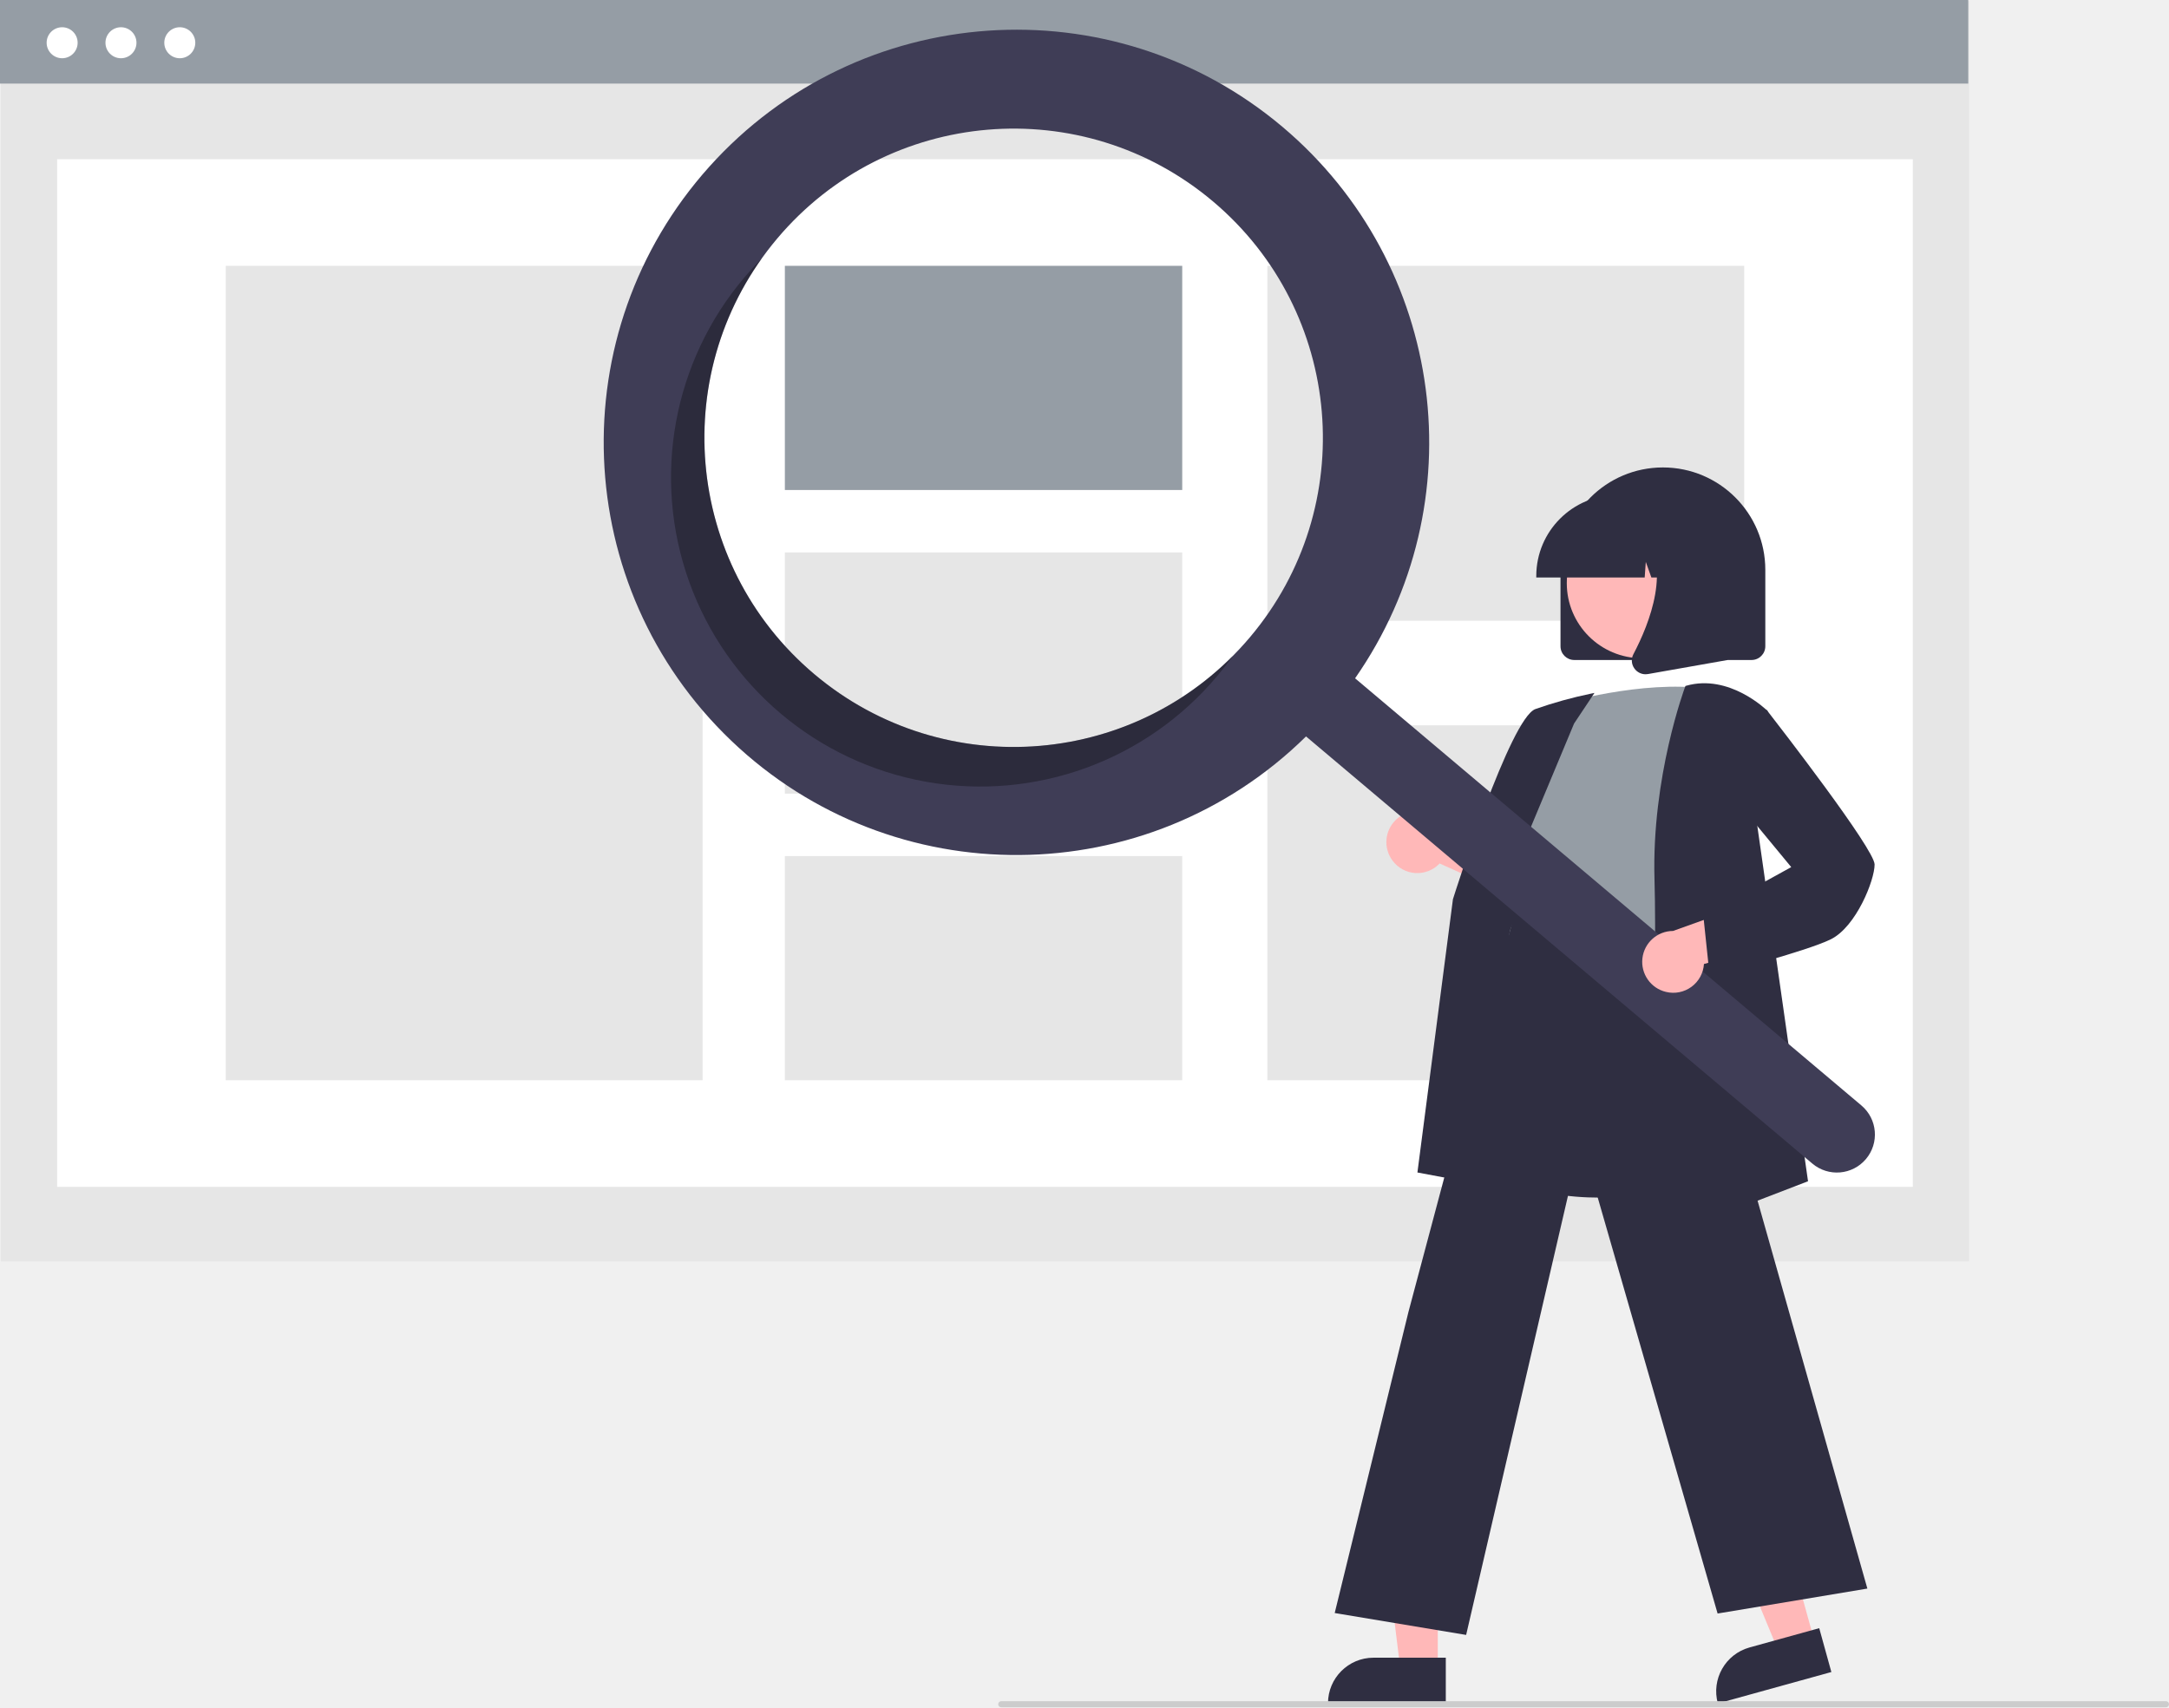
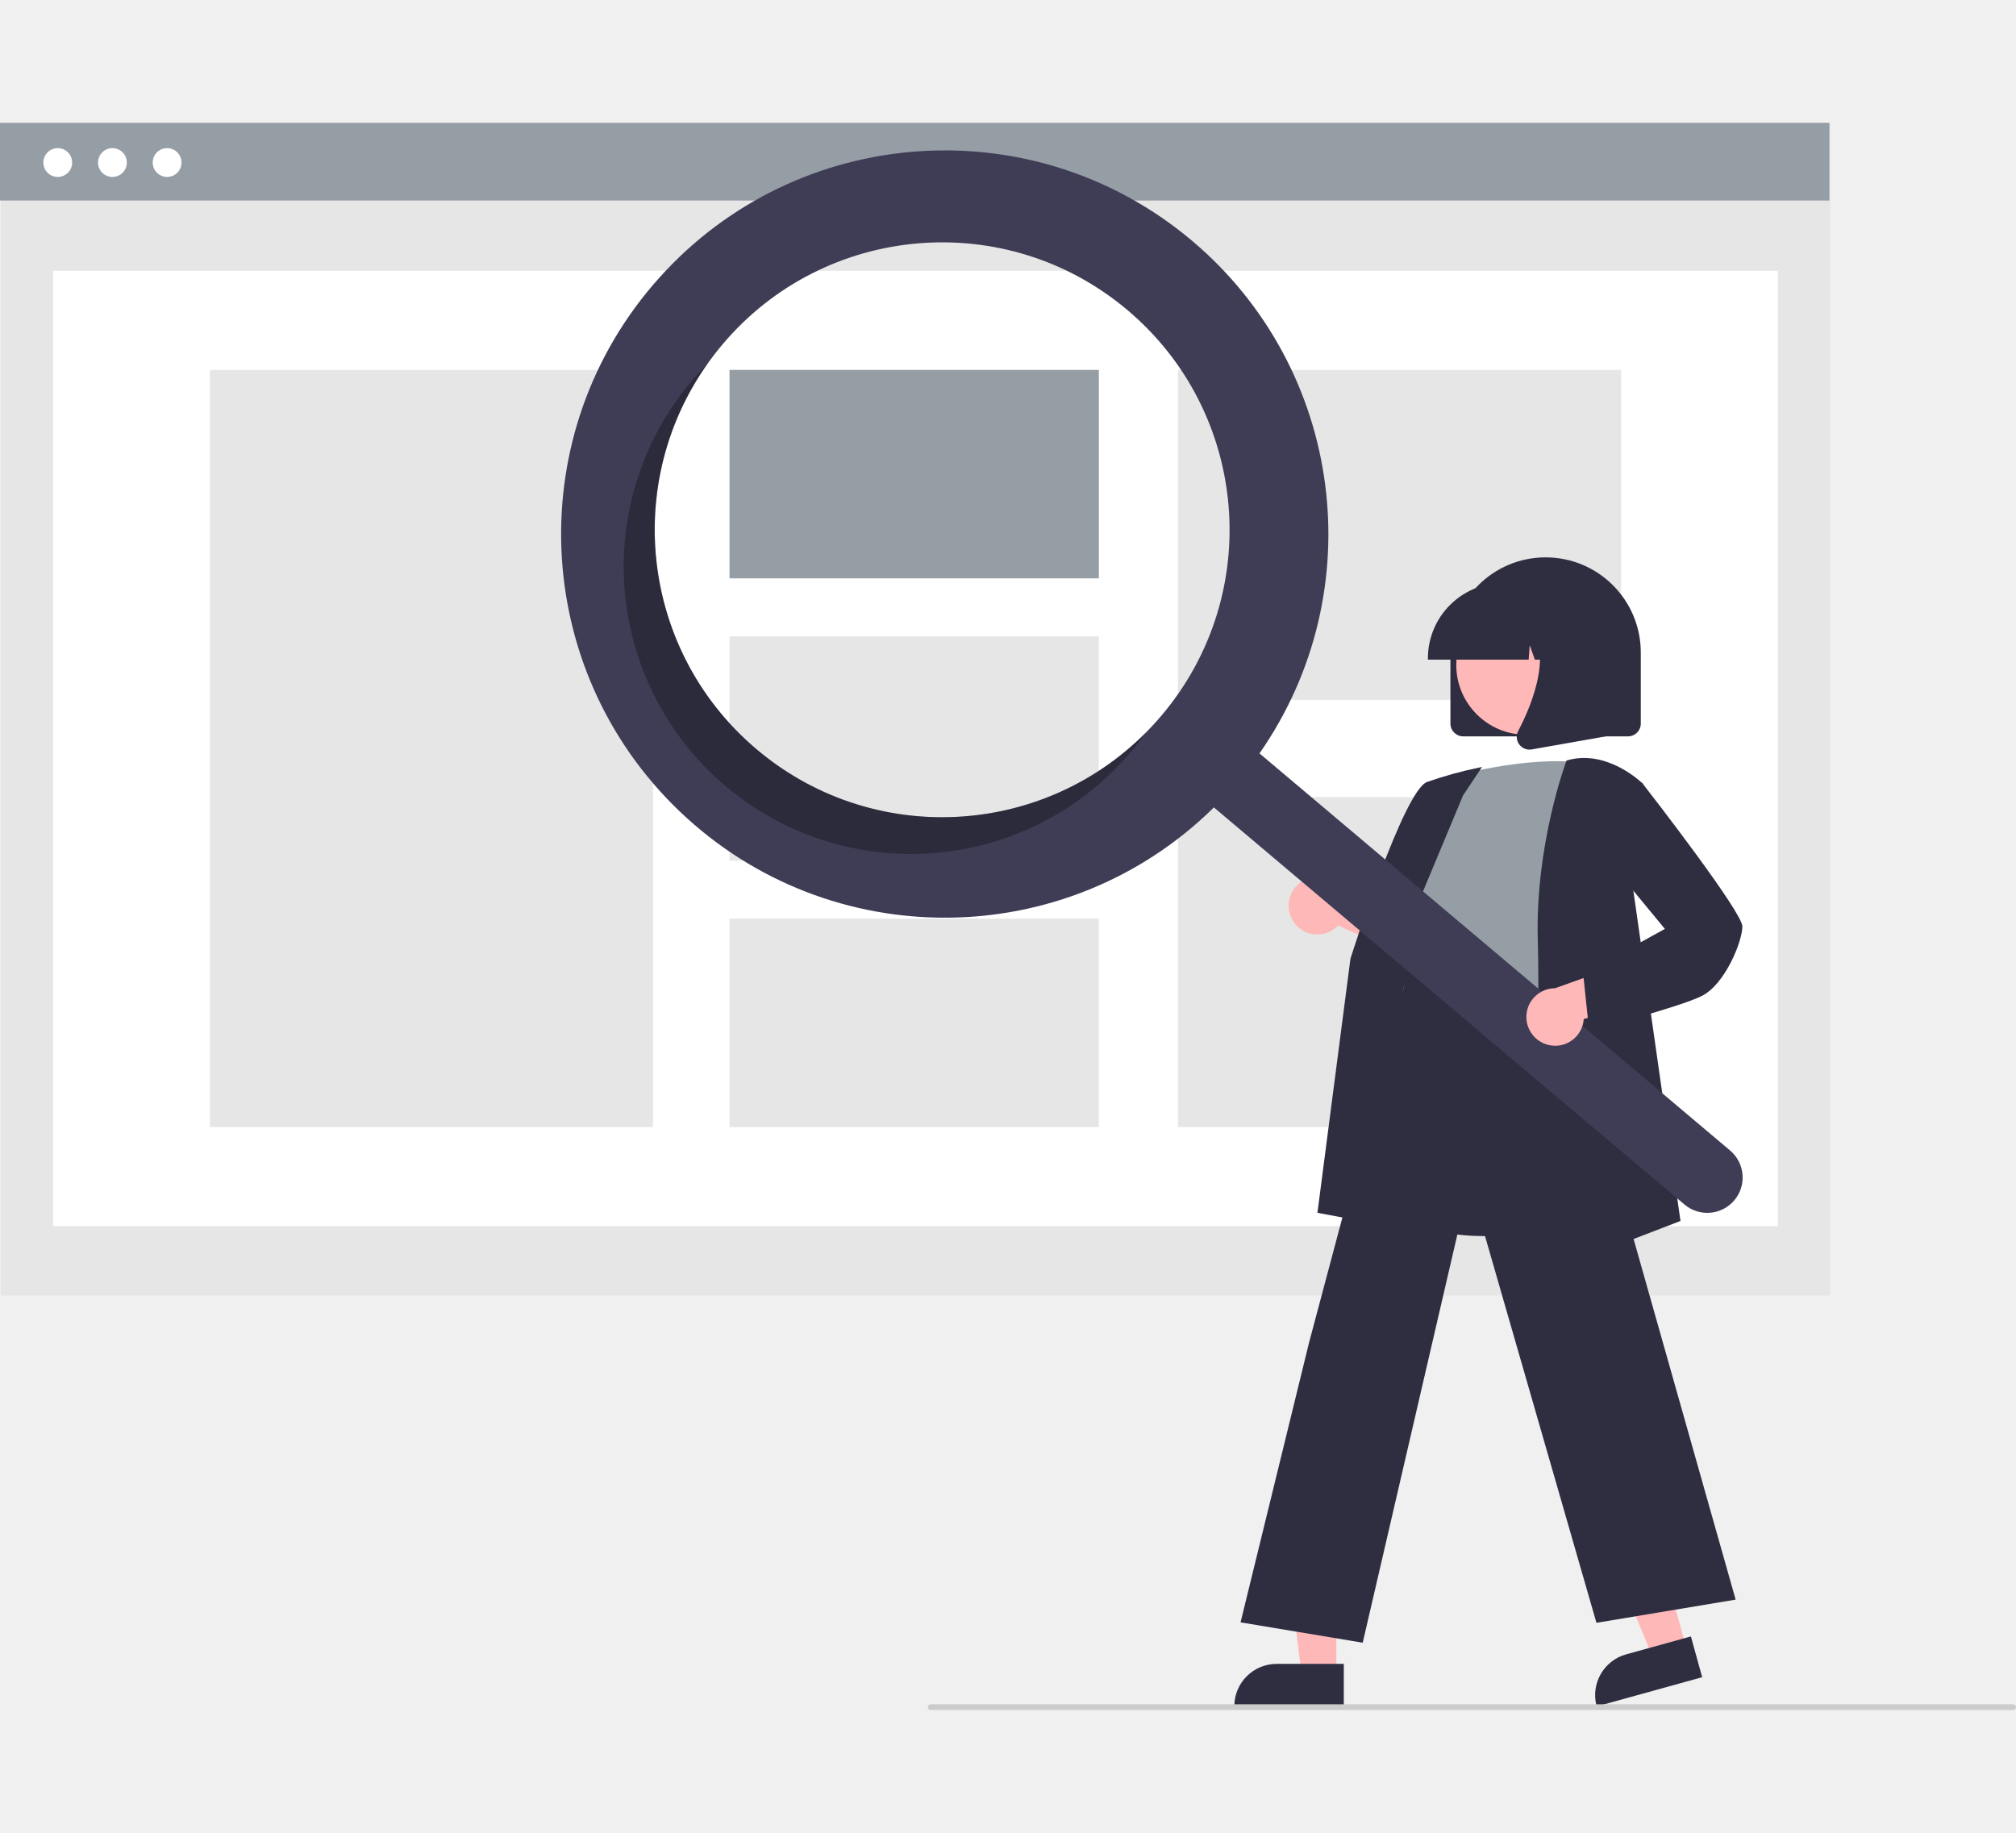
- <svg xmlns="http://www.w3.org/2000/svg" width="709.533" height="558.594" data-name="Layer 1" viewBox="0 0 709.533 558.594">
+ <svg xmlns="http://www.w3.org/2000/svg" width="550" height="500" data-name="Layer 1" viewBox="0 0 709.533 558.594" aria-labelledby="website-stats">
  <rect width="643.862" height="412.358" x=".275" y=".365" fill="#e6e6e6" />
  <rect width="607.039" height="336.243" x="18.686" y="52.085" fill="#fff" />
  <rect width="643.862" height="27.354" fill="#959da5" />
  <circle cx="20.327" cy="13.985" r="5.07" fill="#fff" />
  <circle cx="39.571" cy="13.985" r="5.07" fill="#fff" />
  <circle cx="58.814" cy="13.985" r="5.07" fill="#fff" />
  <rect width="155.981" height="266.467" x="73.844" y="86.973" fill="#e6e6e6" />
  <rect width="129.984" height="73.348" x="256.75" y="86.973" fill="#959da5" />
  <rect width="129.984" height="78.919" x="256.75" y="180.747" fill="#e6e6e6" />
  <rect width="129.984" height="73.348" x="256.75" y="280.092" fill="#e6e6e6" />
  <rect width="155.981" height="116.125" x="414.587" y="86.973" fill="#e6e6e6" />
  <rect width="155.981" height="116.125" x="414.587" y="237.315" fill="#e6e6e6" />
  <path fill="#2f2e41" d="M755.712,382.143v-25a33.5,33.5,0,1,1,67,0v25a4.505,4.505,0,0,1-4.5,4.5h-58A4.505,4.505,0,0,1,755.712,382.143Z" transform="translate(-245.2337 -170.7031)" />
  <polygon fill="#ffb8b8" points="593.514 536.786 581.698 540.056 563.462 496.038 580.901 491.212 593.514 536.786" />
  <path fill="#2f2e41" d="M819.385,708.282h23.644a0,0,0,0,1,0,0v14.887a0,0,0,0,1,0,0H804.498a0,0,0,0,1,0,0v0A14.887,14.887,0,0,1,819.385,708.282Z" transform="translate(-406.293 74.94457) rotate(-15.46951)" />
  <polygon fill="#ffb8b8" points="470.328 545.875 458.068 545.875 452.235 498.587 470.33 498.587 470.328 545.875" />
  <path fill="#2f2e41" d="M449.311,542.372h23.644a0,0,0,0,1,0,0v14.887a0,0,0,0,1,0,0H434.424a0,0,0,0,1,0,0v0A14.887,14.887,0,0,1,449.311,542.372Z" />
  <path fill="#ffb8b8" d="M700.778,452.301a10.056,10.056,0,0,0,15.392.917l32.59,14.658L745.796,449.545l-30.494-11.109a10.11,10.11,0,0,0-14.524,13.865Z" transform="translate(-245.2337 -170.7031)" />
  <path fill="#2f2e41" d="M768.492,562.539c-10.239,0-20.839-1.525-29.749-6.062a38.416,38.416,0,0,1-19.709-23.565c-4.642-14.699,1.211-29.14,6.871-43.105,3.508-8.654,6.821-16.827,7.68-24.884l.3-2.86c1.339-12.848,2.495-23.943,8.897-28.105,3.318-2.157,7.78-2.28,13.641-.377l55.045,17.881-2.024,104.49-.334.112C808.823,556.161,789.418,562.539,768.492,562.539Z" transform="translate(-245.2337 -170.7031)" />
  <path fill="#959da5" d="M755.462,401.051s27-8,48-5c0,0-12,66-8,88s-69.5,8.5-54.5-12.5l5-25s-10-10-1-22Z" transform="translate(-245.2337 -170.7031)" />
  <path fill="#2f2e41" d="M742.182,560.558l-33.276-6.239,11.618-89.407c.781-2.496,18.778-59.143,26.952-62.208a139.517,139.517,0,0,1,18.166-5.047l1.184-.237-6.672,10.009-26.564,63.654Z" transform="translate(-245.2337 -170.7031)" />
  <path fill="#2f2e41" d="M724.843,705.622l-42.995-7.166,24.128-98.524,35.903-134.737.354,2.393c.028.178,3.382,17.78,53.151,9.97l.438-.068.121.426,60.152,212.538-48.99,8.165L762.422,543.551Z" transform="translate(-245.2337 -170.7031)" />
  <path fill="#2f2e41" d="M784.436,577.29l.027-.756c.03-.84,2.988-84.373,2-117.967-.991-33.709,9.922-62.901,10.032-63.192l.089-.234.241-.069c14.12-4.034,26.369,8.005,26.491,8.127l.172.172-4.021,33.176,17.216,120.642Z" transform="translate(-245.2337 -170.7031)" />
  <circle cx="537.095" cy="190.797" r="24.561" fill="#ffb8b8" />
  <path fill="#2f2e41" d="M747.787,359.143a26.53,26.53,0,0,1,26.5-26.5h5a26.53,26.53,0,0,1,26.5,26.5v.5H795.22l-3.604-10.092-.721,10.092h-5.461l-1.818-5.092-.364,5.092H747.787Z" transform="translate(-245.2337 -170.7031)" />
  <path fill="#2f2e41" d="M779.911,389.454a4.433,4.433,0,0,1-.352-4.707c5.299-10.078,12.717-28.7,2.87-40.185l-.708-.825h28.587V386.658l-25.969,4.582a4.596,4.596,0,0,1-.796.07A4.482,4.482,0,0,1,779.911,389.454Z" transform="translate(-245.2337 -170.7031)" />
  <path fill="#3f3d56" d="M664.814,212.249a135.02,135.02,0,1,0,7.655,199.403L838.087,551.4a12.442,12.442,0,0,0,16.066-19.003l-.018-.015L688.516,392.634A135.027,135.027,0,0,0,664.814,212.249ZM654.137,379.177a101.158,101.158,0,1,1-12.077-142.548l0,0A101.158,101.158,0,0,1,654.137,379.177Z" transform="translate(-245.2337 -170.7031)" />
  <path d="M511.589,391.254a101.163,101.163,0,0,1-17.166-135.989q-2.901,2.922-5.609,6.12A101.158,101.158,0,1,0,643.438,391.856q2.702-3.202,5.089-6.559A101.163,101.163,0,0,1,511.589,391.254Z" opacity=".3" transform="translate(-245.2337 -170.7031)" style="isolation:isolate" />
  <path fill="#ffb8b8" d="M790.214,495.239a10.056,10.056,0,0,0,12.424-9.133l34.433-9.557L823.074,464.346l-30.552,10.947A10.11,10.11,0,0,0,790.214,495.239Z" transform="translate(-245.2337 -170.7031)" />
  <path fill="#2f2e41" d="M804.526,490.18,802.43,470.274l28.762-15.869-18.752-22.7L815.5,406.205l7.62-3.266.237.305c3.593,4.62,35.105,45.281,35.105,50.307,0,5.163-6.029,20.323-14.276,24.447-7.956,3.978-37.831,11.709-39.099,12.037Z" transform="translate(-245.2337 -170.7031)" />
  <path fill="#ccc" d="M953.766,729.297h-381a1,1,0,1,1,0-2h381a1,1,0,0,1,0,2Z" transform="translate(-245.2337 -170.7031)" />
</svg>
